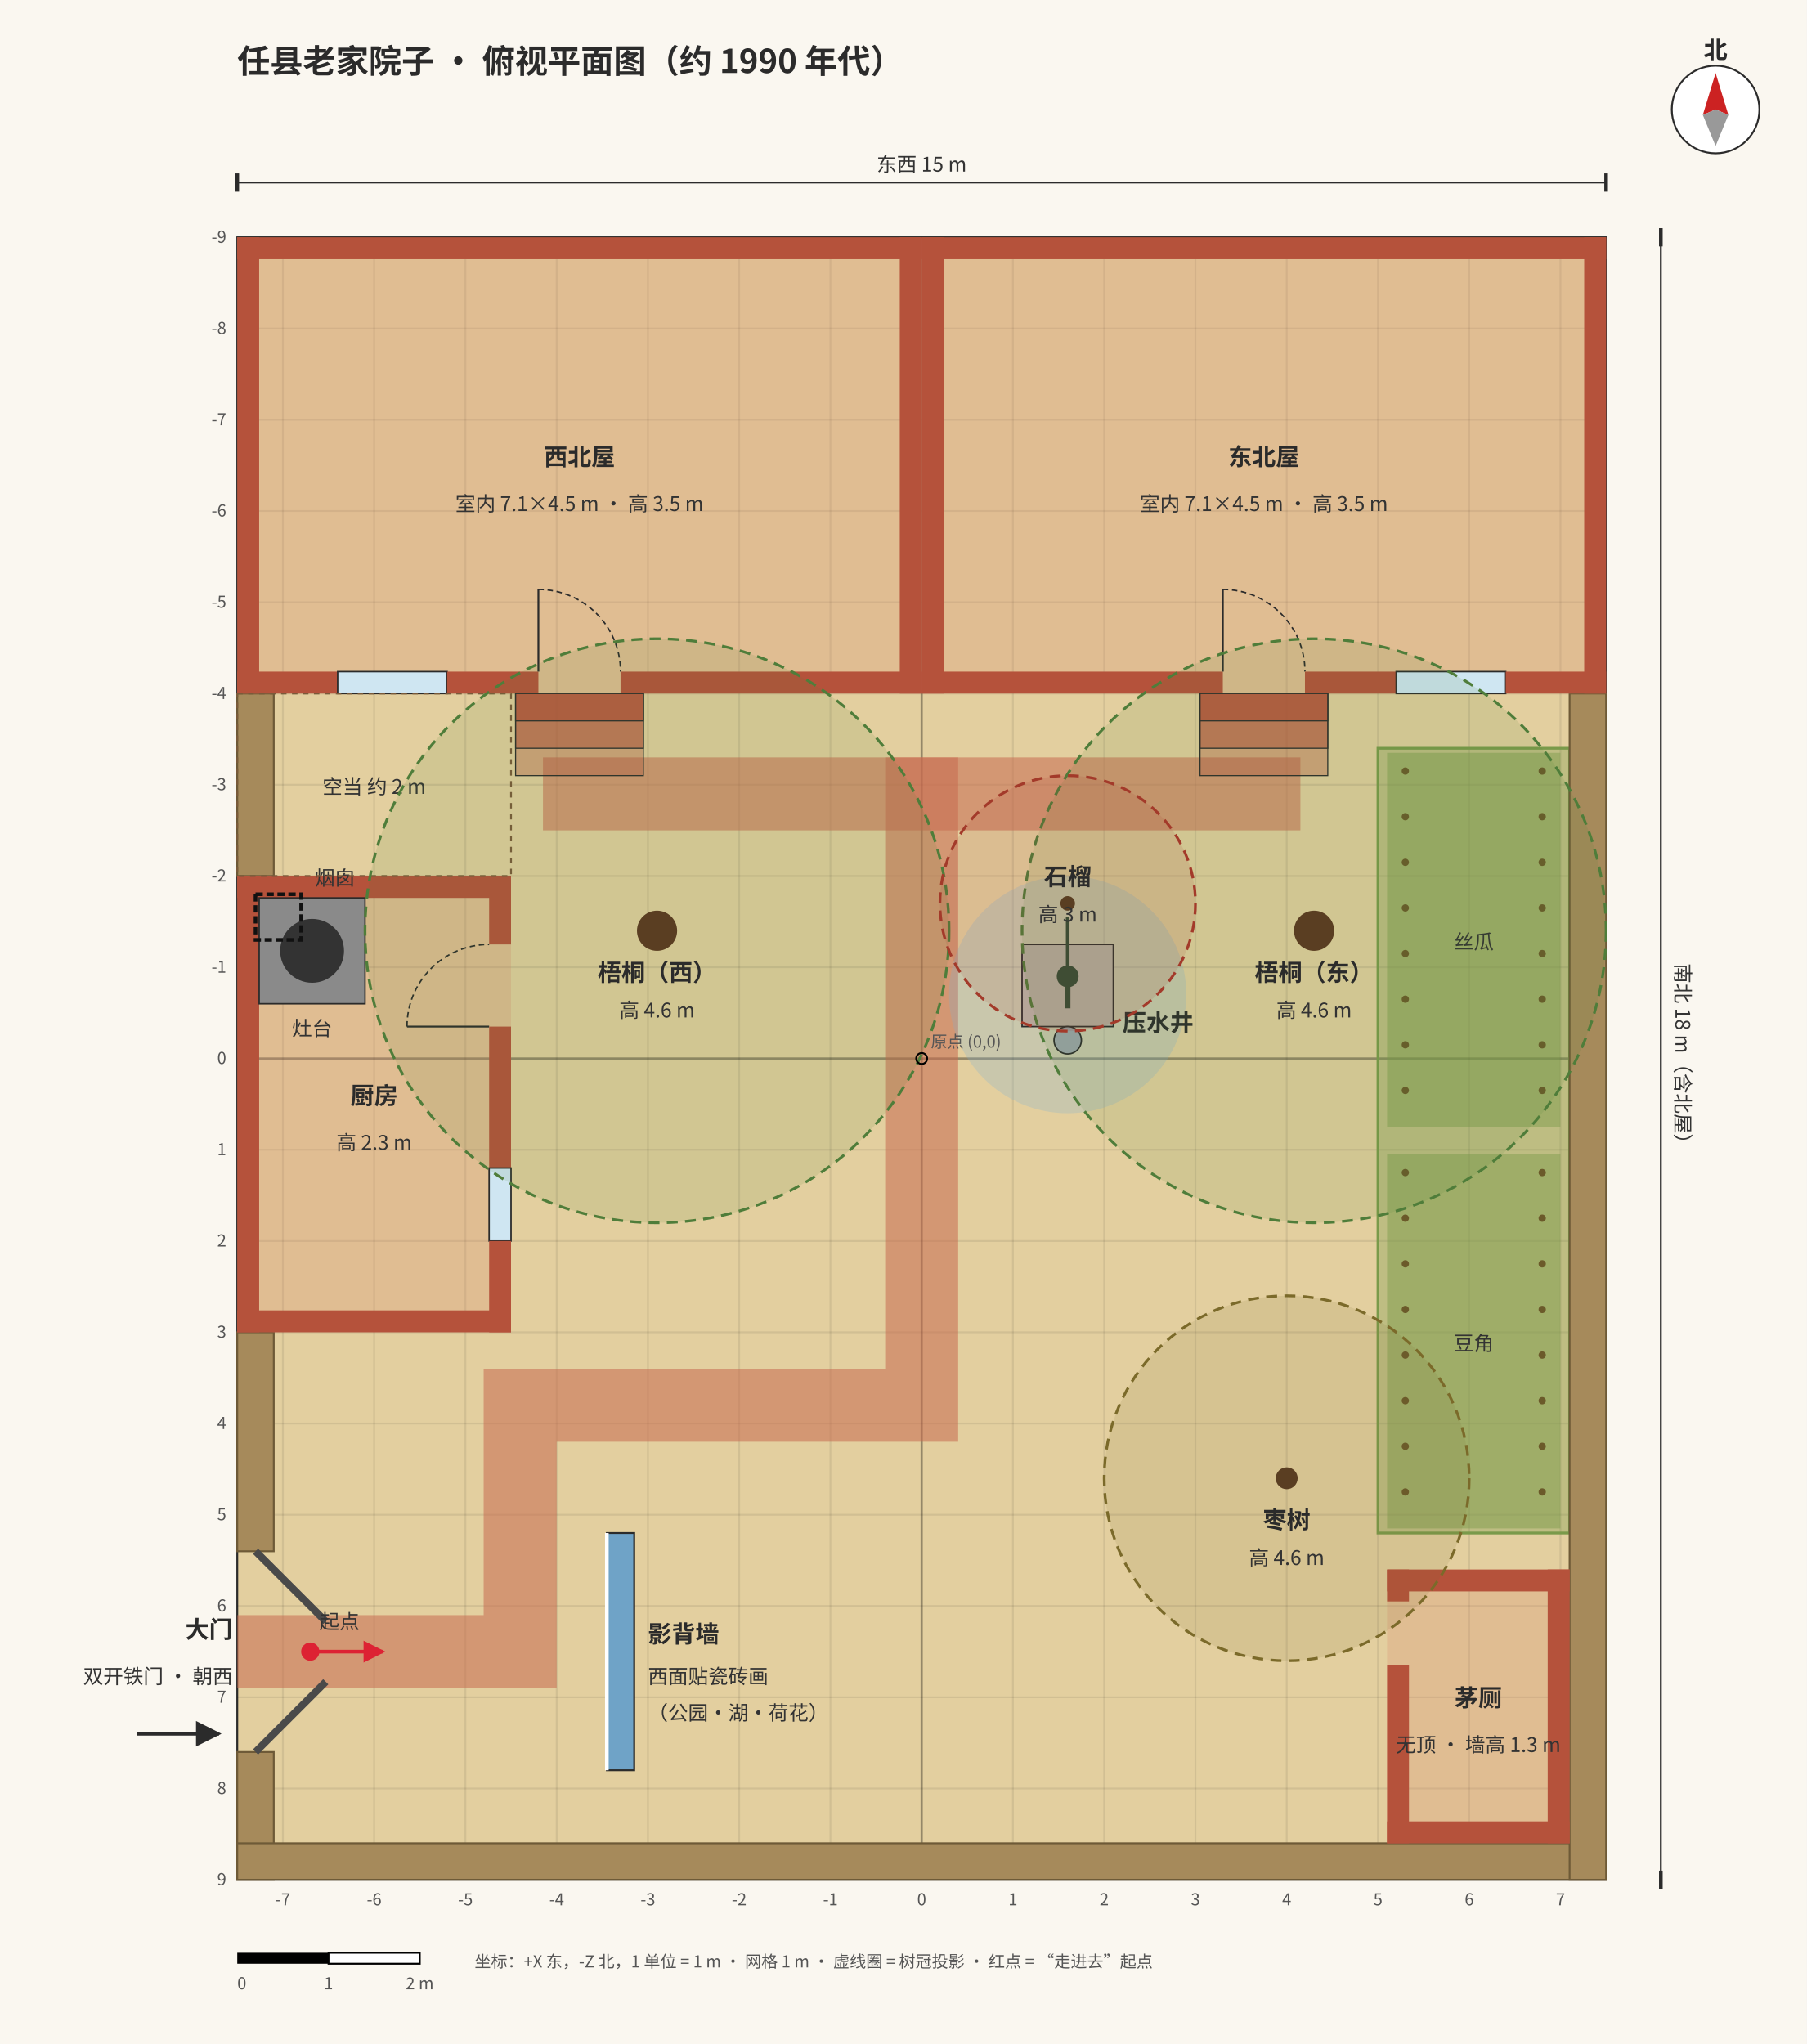
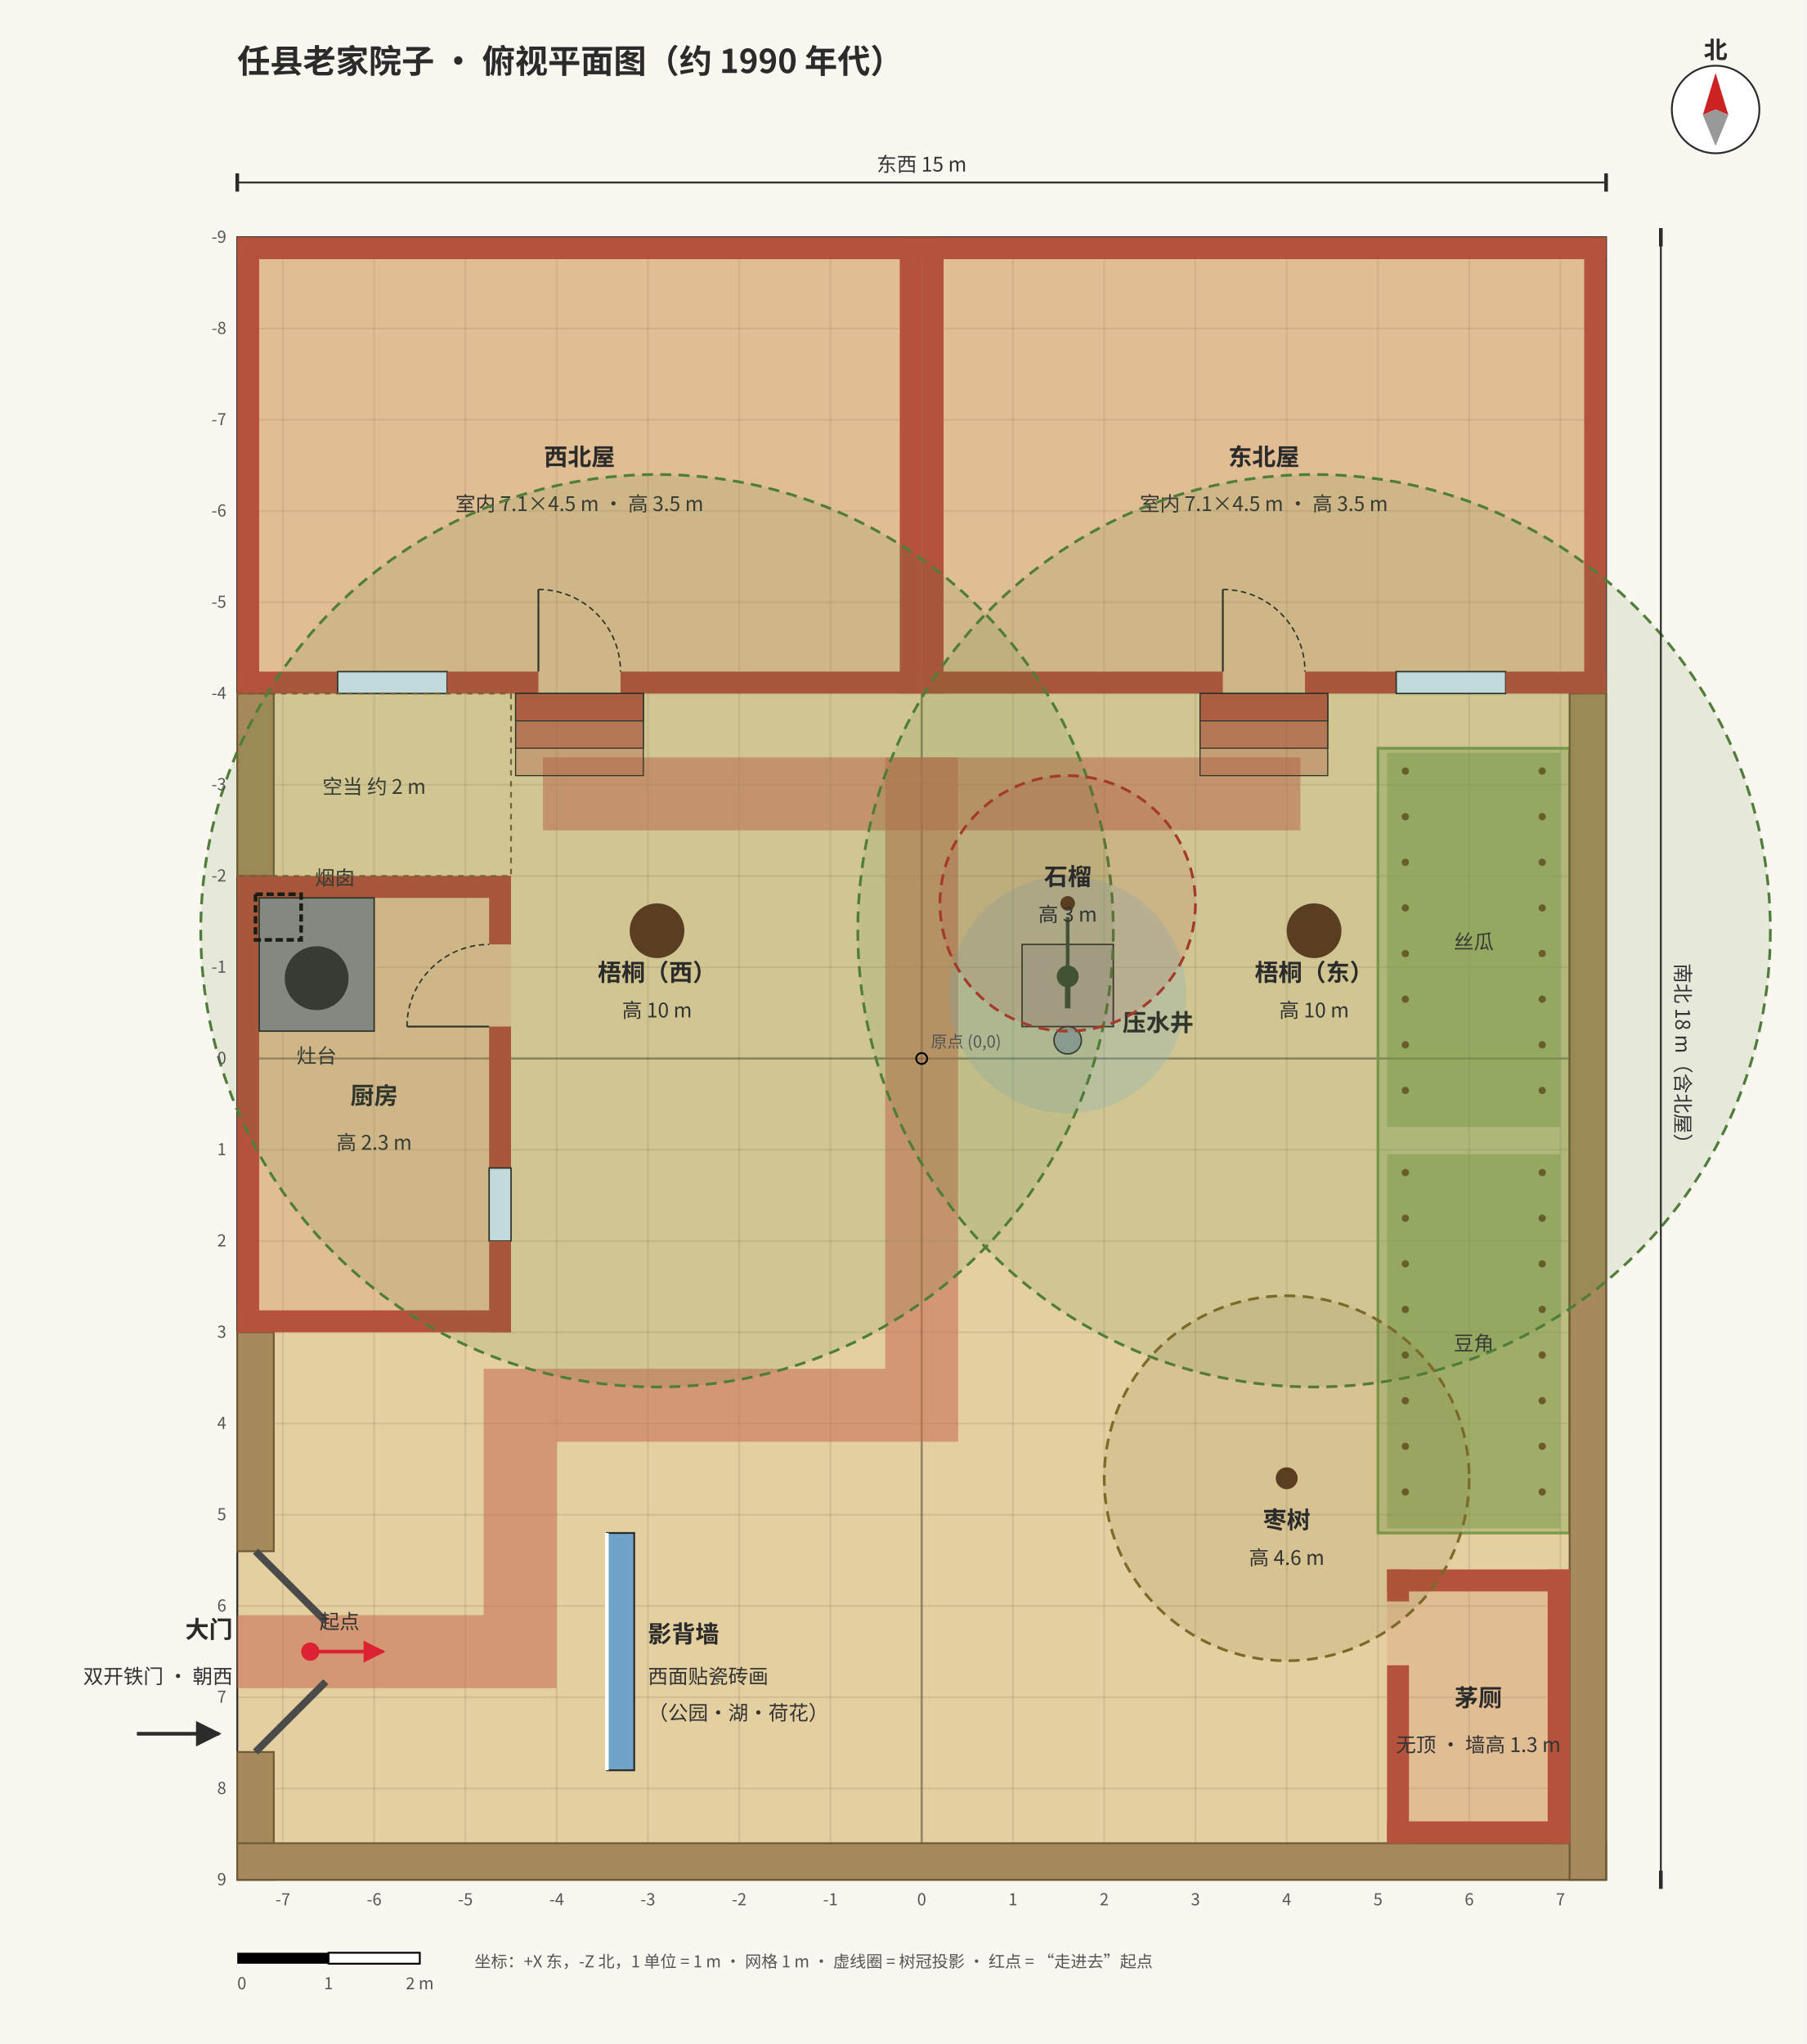
<svg xmlns="http://www.w3.org/2000/svg" width="990" height="1120" viewBox="0 0 990 1120" font-family="'Noto Sans CJK SC','PingFang SC','Microsoft YaHei',sans-serif">
  <defs>
    <marker id="arr" viewBox="0 0 10 10" refX="9" refY="5" markerWidth="7" markerHeight="7" orient="auto">
      <path d="M0,0 L10,5 L0,10 z" fill="#2b2b2b" />
    </marker>
    <marker id="arrR" viewBox="0 0 10 10" refX="9" refY="5" markerWidth="6" markerHeight="6" orient="auto">
      <path d="M0,0 L10,5 L0,10 z" fill="#d23" />
    </marker>
    <marker id="tick" viewBox="0 0 2 10" refX="1" refY="5" markerWidth="2" markerHeight="10">
      <rect width="2" height="10" fill="#2b2b2b" />
    </marker>
    <style>.b{font-size:13px;font-weight:600;fill:#2b2b2b}.s{font-size:11px;fill:#333}.xs{font-size:9px;fill:#555}</style>
  </defs>
  <rect width="100%" height="100%" fill="#faf7f0" />
  <text x="130" y="40" font-size="18" font-weight="700" fill="#2b2b2b">任县老家院子 · 俯视平面图（约 1990 年代）</text>
  <rect x="130" y="130" width="750" height="900" fill="#e3cf9f" stroke="#2b2b2b" stroke-width="1" />
  <line x1="155" y1="130" x2="155" y2="1030" stroke="#000" stroke-opacity="0.08" stroke-width="1" />
  <line x1="205" y1="130" x2="205" y2="1030" stroke="#000" stroke-opacity="0.08" stroke-width="1" />
  <line x1="255" y1="130" x2="255" y2="1030" stroke="#000" stroke-opacity="0.08" stroke-width="1" />
  <line x1="305" y1="130" x2="305" y2="1030" stroke="#000" stroke-opacity="0.08" stroke-width="1" />
  <line x1="355" y1="130" x2="355" y2="1030" stroke="#000" stroke-opacity="0.08" stroke-width="1" />
  <line x1="405" y1="130" x2="405" y2="1030" stroke="#000" stroke-opacity="0.08" stroke-width="1" />
  <line x1="455" y1="130" x2="455" y2="1030" stroke="#000" stroke-opacity="0.08" stroke-width="1" />
  <line x1="505" y1="130" x2="505" y2="1030" stroke="#000" stroke-opacity="0.35" stroke-width="1.2" />
  <line x1="555" y1="130" x2="555" y2="1030" stroke="#000" stroke-opacity="0.08" stroke-width="1" />
  <line x1="605" y1="130" x2="605" y2="1030" stroke="#000" stroke-opacity="0.08" stroke-width="1" />
  <line x1="655" y1="130" x2="655" y2="1030" stroke="#000" stroke-opacity="0.08" stroke-width="1" />
  <line x1="705" y1="130" x2="705" y2="1030" stroke="#000" stroke-opacity="0.08" stroke-width="1" />
  <line x1="755" y1="130" x2="755" y2="1030" stroke="#000" stroke-opacity="0.08" stroke-width="1" />
  <line x1="805" y1="130" x2="805" y2="1030" stroke="#000" stroke-opacity="0.08" stroke-width="1" />
  <line x1="855" y1="130" x2="855" y2="1030" stroke="#000" stroke-opacity="0.08" stroke-width="1" />
  <line x1="130" y1="130" x2="880" y2="130" stroke="#000" stroke-opacity="0.08" stroke-width="1" />
  <line x1="130" y1="180" x2="880" y2="180" stroke="#000" stroke-opacity="0.08" stroke-width="1" />
  <line x1="130" y1="230" x2="880" y2="230" stroke="#000" stroke-opacity="0.08" stroke-width="1" />
  <line x1="130" y1="280" x2="880" y2="280" stroke="#000" stroke-opacity="0.08" stroke-width="1" />
  <line x1="130" y1="330" x2="880" y2="330" stroke="#000" stroke-opacity="0.08" stroke-width="1" />
  <line x1="130" y1="380" x2="880" y2="380" stroke="#000" stroke-opacity="0.08" stroke-width="1" />
  <line x1="130" y1="430" x2="880" y2="430" stroke="#000" stroke-opacity="0.08" stroke-width="1" />
  <line x1="130" y1="480" x2="880" y2="480" stroke="#000" stroke-opacity="0.08" stroke-width="1" />
  <line x1="130" y1="530" x2="880" y2="530" stroke="#000" stroke-opacity="0.08" stroke-width="1" />
  <line x1="130" y1="580" x2="880" y2="580" stroke="#000" stroke-opacity="0.35" stroke-width="1.2" />
  <line x1="130" y1="630" x2="880" y2="630" stroke="#000" stroke-opacity="0.08" stroke-width="1" />
  <line x1="130" y1="680" x2="880" y2="680" stroke="#000" stroke-opacity="0.08" stroke-width="1" />
  <line x1="130" y1="730" x2="880" y2="730" stroke="#000" stroke-opacity="0.08" stroke-width="1" />
  <line x1="130" y1="780" x2="880" y2="780" stroke="#000" stroke-opacity="0.08" stroke-width="1" />
  <line x1="130" y1="830" x2="880" y2="830" stroke="#000" stroke-opacity="0.08" stroke-width="1" />
  <line x1="130" y1="880" x2="880" y2="880" stroke="#000" stroke-opacity="0.08" stroke-width="1" />
  <line x1="130" y1="930" x2="880" y2="930" stroke="#000" stroke-opacity="0.08" stroke-width="1" />
  <line x1="130" y1="980" x2="880" y2="980" stroke="#000" stroke-opacity="0.08" stroke-width="1" />
  <line x1="130" y1="1030" x2="880" y2="1030" stroke="#000" stroke-opacity="0.08" stroke-width="1" />
  <path d="M150,905 L285,905 L285,770 L505,770 L505,435" fill="none" stroke="#c76a4f" stroke-opacity="0.55" stroke-width="40" stroke-linejoin="miter" stroke-linecap="square" />
  <path d="M317.5,435 L692.5,435" fill="none" stroke="#c76a4f" stroke-opacity="0.55" stroke-width="40" stroke-linejoin="miter" stroke-linecap="square" />
  <rect x="755" y="410" width="105" height="430" fill="#7a9a4a" fill-opacity="0.35" stroke="#7a9a4a" stroke-width="1.5" />
  <rect x="760" y="412.5" width="95" height="205" fill="#7a9a4a" fill-opacity="0.45" stroke="none" />
  <circle cx="770" cy="422.5" r="2" fill="#6b5a2a" />
  <circle cx="845" cy="422.5" r="2" fill="#6b5a2a" />
  <circle cx="770" cy="447.5" r="2" fill="#6b5a2a" />
  <circle cx="845" cy="447.5" r="2" fill="#6b5a2a" />
  <circle cx="770" cy="472.5" r="2" fill="#6b5a2a" />
  <circle cx="845" cy="472.5" r="2" fill="#6b5a2a" />
  <circle cx="770" cy="497.5" r="2" fill="#6b5a2a" />
  <circle cx="845" cy="497.5" r="2" fill="#6b5a2a" />
  <circle cx="770" cy="522.5" r="2" fill="#6b5a2a" />
  <circle cx="845" cy="522.5" r="2" fill="#6b5a2a" />
  <circle cx="770" cy="547.5" r="2" fill="#6b5a2a" />
  <circle cx="845" cy="547.5" r="2" fill="#6b5a2a" />
  <circle cx="770" cy="572.5" r="2" fill="#6b5a2a" />
  <circle cx="845" cy="572.5" r="2" fill="#6b5a2a" />
  <circle cx="770" cy="597.5" r="2" fill="#6b5a2a" />
  <circle cx="845" cy="597.5" r="2" fill="#6b5a2a" />
  <text x="807.5" y="520" class="s" text-anchor="middle">丝瓜</text>
  <rect x="760" y="632.5" width="95" height="205" fill="#7a9a4a" fill-opacity="0.45" stroke="none" />
  <circle cx="770" cy="642.5" r="2" fill="#6b5a2a" />
  <circle cx="845" cy="642.5" r="2" fill="#6b5a2a" />
  <circle cx="770" cy="667.5" r="2" fill="#6b5a2a" />
  <circle cx="845" cy="667.5" r="2" fill="#6b5a2a" />
  <circle cx="770" cy="692.5" r="2" fill="#6b5a2a" />
  <circle cx="845" cy="692.5" r="2" fill="#6b5a2a" />
  <circle cx="770" cy="717.5" r="2" fill="#6b5a2a" />
  <circle cx="845" cy="717.5" r="2" fill="#6b5a2a" />
  <circle cx="770" cy="742.5" r="2" fill="#6b5a2a" />
  <circle cx="845" cy="742.5" r="2" fill="#6b5a2a" />
  <circle cx="770" cy="767.5" r="2" fill="#6b5a2a" />
  <circle cx="845" cy="767.5" r="2" fill="#6b5a2a" />
  <circle cx="770" cy="792.5" r="2" fill="#6b5a2a" />
  <circle cx="845" cy="792.5" r="2" fill="#6b5a2a" />
  <circle cx="770" cy="817.5" r="2" fill="#6b5a2a" />
  <circle cx="845" cy="817.5" r="2" fill="#6b5a2a" />
  <text x="807.5" y="740" class="s" text-anchor="middle">豆角</text>
  <rect x="130" y="380" width="20" height="100" fill="#a68a5b" stroke="#6e5a37" stroke-width="1" />
  <rect x="130" y="730" width="20" height="120" fill="#a68a5b" stroke="#6e5a37" stroke-width="1" />
  <rect x="130" y="960" width="20" height="70" fill="#a68a5b" stroke="#6e5a37" stroke-width="1" />
  <rect x="130" y="1010" width="750" height="20" fill="#a68a5b" stroke="#6e5a37" stroke-width="1" />
  <rect x="860" y="380" width="20" height="650" fill="#a68a5b" stroke="#6e5a37" stroke-width="1" />
  <rect x="130" y="130" width="375" height="250" fill="#d98a6c" fill-opacity="0.25" stroke="none" />
  <rect x="130" y="130" width="375" height="12" fill="#b5523b" stroke="none" />
  <rect x="130" y="368" width="55" height="12" fill="#b5523b" stroke="none" />
  <rect x="185" y="368" width="60" height="12" fill="#cfe6f2" stroke="#2b2b2b" stroke-width="0.8" />
  <rect x="245" y="368" width="50" height="12" fill="#b5523b" stroke="none" />
  <line x1="295" y1="368" x2="295" y2="323" stroke="#2b2b2b" stroke-width="1" />
  <path d="M295,323 A45,45 0 0 1 340,368" fill="none" stroke="#2b2b2b" stroke-width="0.8" stroke-dasharray="3 2" />
  <rect x="340" y="368" width="165" height="12" fill="#b5523b" stroke="none" />
  <rect x="130" y="130" width="12" height="250" fill="#b5523b" stroke="none" />
  <rect x="493" y="130" width="12" height="250" fill="#b5523b" stroke="none" />
  <text x="317.5" y="255" class="b" text-anchor="middle">西北屋</text>
  <text x="317.5" y="280" class="s" text-anchor="middle">室内 7.1×4.5 m · 高 3.5 m</text>
  <rect x="282.5" y="380" width="70" height="45" fill="#b5523b" fill-opacity="0.35" stroke="#2b2b2b" stroke-width="0.6" />
  <rect x="282.5" y="380" width="70" height="30" fill="#b5523b" fill-opacity="0.55" stroke="#2b2b2b" stroke-width="0.6" />
  <rect x="282.5" y="380" width="70" height="15" fill="#b5523b" fill-opacity="0.75" stroke="#2b2b2b" stroke-width="0.6" />
  <rect x="505" y="130" width="375" height="250" fill="#d98a6c" fill-opacity="0.25" stroke="none" />
  <rect x="505" y="130" width="375" height="12" fill="#b5523b" stroke="none" />
  <rect x="505" y="368" width="165" height="12" fill="#b5523b" stroke="none" />
  <line x1="670" y1="368" x2="670" y2="323" stroke="#2b2b2b" stroke-width="1" />
  <path d="M670,323 A45,45 0 0 1 715,368" fill="none" stroke="#2b2b2b" stroke-width="0.8" stroke-dasharray="3 2" />
  <rect x="715" y="368" width="50" height="12" fill="#b5523b" stroke="none" />
  <rect x="765" y="368" width="60" height="12" fill="#cfe6f2" stroke="#2b2b2b" stroke-width="0.8" />
  <rect x="825" y="368" width="55" height="12" fill="#b5523b" stroke="none" />
  <rect x="505" y="130" width="12" height="250" fill="#b5523b" stroke="none" />
  <rect x="868" y="130" width="12" height="250" fill="#b5523b" stroke="none" />
  <text x="692.5" y="255" class="b" text-anchor="middle">东北屋</text>
  <text x="692.5" y="280" class="s" text-anchor="middle">室内 7.1×4.5 m · 高 3.5 m</text>
  <rect x="657.5" y="380" width="70" height="45" fill="#b5523b" fill-opacity="0.35" stroke="#2b2b2b" stroke-width="0.6" />
  <rect x="657.5" y="380" width="70" height="30" fill="#b5523b" fill-opacity="0.55" stroke="#2b2b2b" stroke-width="0.6" />
  <rect x="657.5" y="380" width="70" height="15" fill="#b5523b" fill-opacity="0.75" stroke="#2b2b2b" stroke-width="0.6" />
  <rect x="130" y="480" width="150" height="250" fill="#d98a6c" fill-opacity="0.25" stroke="none" />
  <rect x="130" y="480" width="150" height="12" fill="#b5523b" stroke="none" />
  <rect x="130" y="718" width="150" height="12" fill="#b5523b" stroke="none" />
  <rect x="130" y="480" width="12" height="250" fill="#b5523b" stroke="none" />
  <rect x="268" y="480" width="12" height="37.5" fill="#b5523b" stroke="none" />
  <line x1="268" y1="562.5" x2="223" y2="562.5" stroke="#2b2b2b" stroke-width="1" />
  <path d="M223,562.5 A45,45 0 0 1 268,517.5" fill="none" stroke="#2b2b2b" stroke-width="0.8" stroke-dasharray="3 2" />
  <rect x="268" y="562.5" width="12" height="77.5" fill="#b5523b" stroke="none" />
  <rect x="268" y="640" width="12" height="40" fill="#cfe6f2" stroke="#2b2b2b" stroke-width="0.8" />
  <rect x="268" y="680" width="12" height="50" fill="#b5523b" stroke="none" />
  <text x="205" y="605" class="b" text-anchor="middle">厨房</text>
  <text x="205" y="630" class="s" text-anchor="middle">高 2.3 m</text>
-   <rect x="142" y="492" width="58" height="58" fill="#8a8a8a" stroke="#2b2b2b" stroke-width="0.8" />
-   <circle cx="171" cy="521" r="17.5" fill="#333" />
-   <text x="171" y="567.5" class="s" text-anchor="middle">灶台</text>
+   <rect x="142" y="492" width="63" height="73" fill="#8a8a8a" stroke="#2b2b2b" stroke-width="0.8" />
+   <circle cx="173.5" cy="536" r="17.5" fill="#333" />
+   <text x="173.5" y="582.5" class="s" text-anchor="middle">灶台</text>
  <rect x="140" y="490" width="25" height="25" fill="none" stroke="#111" stroke-width="2" stroke-dasharray="4 2" />
  <text x="172.5" y="485" class="s">烟囱</text>
  <rect x="130" y="380" width="150" height="100" fill="none" stroke="#7a5a3a" stroke-width="1" stroke-dasharray="3 3" />
  <text x="205" y="435" class="s" text-anchor="middle">空当 约 2 m</text>
  <rect x="760" y="860" width="100" height="150" fill="#d98a6c" fill-opacity="0.25" stroke="none" />
  <rect x="760" y="860" width="100" height="12" fill="#b5523b" stroke="none" />
  <rect x="760" y="998" width="100" height="12" fill="#b5523b" stroke="none" />
  <rect x="760" y="860" width="12" height="17.5" fill="#b5523b" stroke="none" />
  <rect x="760" y="912.5" width="12" height="97.5" fill="#b5523b" stroke="none" />
  <rect x="848" y="860" width="12" height="150" fill="#b5523b" stroke="none" />
  <text x="810" y="935" class="b" text-anchor="middle">茅厕</text>
  <text x="810" y="960" class="s" text-anchor="middle">无顶 · 墙高 1.3 m</text>
  <line x1="140" y1="850" x2="178.5" y2="888.5" stroke="#4a4a4a" stroke-width="4" />
  <line x1="140" y1="960" x2="178.5" y2="921.5" stroke="#4a4a4a" stroke-width="4" />
  <text x="127.5" y="897.5" class="b" text-anchor="end">大门</text>
  <text x="127.5" y="922.5" class="s" text-anchor="end">双开铁门 · 朝西</text>
  <path d="M75,950 L120,950" stroke="#2b2b2b" stroke-width="2" marker-end="url(#arr)" />
  <rect x="332.5" y="840" width="15" height="130" fill="#6fa3c7" stroke="#2b2b2b" stroke-width="1" />
  <line x1="332.5" y1="840" x2="332.5" y2="970" stroke="#fff" stroke-width="2" />
  <text x="355" y="900" class="b">影背墙</text>
  <text x="355" y="922.5" class="s">西面贴瓷砖画</text>
  <text x="355" y="942.5" class="s">（公园·湖·荷花）</text>
  <circle cx="585" cy="545" r="65" fill="#7fb2d6" fill-opacity="0.25" />
  <rect x="560" y="517.5" width="50" height="45" fill="#b9b4a8" stroke="#2b2b2b" stroke-width="0.8" />
  <circle cx="585" cy="535" r="6" fill="#2f4a35" />
  <line x1="585" y1="535" x2="585" y2="552.5" stroke="#2f4a35" stroke-width="3" />
  <line x1="585" y1="535" x2="585" y2="502.5" stroke="#2f4a35" stroke-width="2" />
  <circle cx="585" cy="570" r="7.5" fill="#9aa3a8" stroke="#2b2b2b" stroke-width="0.8" />
  <text x="615" y="565" class="b">压水井</text>
-   <circle cx="360" cy="510" r="160" fill="#4f7d3a" fill-opacity="0.12" stroke="#4f7d3a" stroke-width="1.5" stroke-dasharray="6 4" />
-   <circle cx="360" cy="510" r="11" fill="#5a3e22" />
+   <circle cx="360" cy="510" r="250" fill="#4f7d3a" fill-opacity="0.12" stroke="#4f7d3a" stroke-width="1.5" stroke-dasharray="6 4" />
+   <circle cx="360" cy="510" r="15" fill="#5a3e22" />
  <text x="360" y="537.5" class="b" text-anchor="middle" fill="#4f7d3a">梧桐（西）</text>
-   <text x="360" y="557.5" class="s" text-anchor="middle">高 4.6 m</text>
-   <circle cx="720" cy="510" r="160" fill="#4f7d3a" fill-opacity="0.12" stroke="#4f7d3a" stroke-width="1.5" stroke-dasharray="6 4" />
-   <circle cx="720" cy="510" r="11" fill="#5a3e22" />
+   <text x="360" y="557.5" class="s" text-anchor="middle">高 10 m</text>
+   <circle cx="720" cy="510" r="250" fill="#4f7d3a" fill-opacity="0.12" stroke="#4f7d3a" stroke-width="1.5" stroke-dasharray="6 4" />
+   <circle cx="720" cy="510" r="15" fill="#5a3e22" />
  <text x="720" y="537.5" class="b" text-anchor="middle" fill="#4f7d3a">梧桐（东）</text>
-   <text x="720" y="557.5" class="s" text-anchor="middle">高 4.6 m</text>
+   <text x="720" y="557.5" class="s" text-anchor="middle">高 10 m</text>
  <circle cx="585" cy="495" r="70" fill="#a33a2a" fill-opacity="0.12" stroke="#a33a2a" stroke-width="1.5" stroke-dasharray="6 4" />
  <circle cx="585" cy="495" r="4" fill="#5a3e22" />
  <text x="585" y="485" class="b" text-anchor="middle" fill="#a33a2a">石榴</text>
  <text x="585" y="505" class="s" text-anchor="middle">高 3 m</text>
  <circle cx="705" cy="810" r="100" fill="#7b6a2a" fill-opacity="0.12" stroke="#7b6a2a" stroke-width="1.5" stroke-dasharray="6 4" />
  <circle cx="705" cy="810" r="6" fill="#5a3e22" />
  <text x="705" y="837.5" class="b" text-anchor="middle" fill="#7b6a2a">枣树</text>
  <text x="705" y="857.5" class="s" text-anchor="middle">高 4.6 m</text>
  <circle cx="170" cy="905" r="5" fill="#d23" />
  <path d="M170,905 L210,905" stroke="#d23" stroke-width="2" marker-end="url(#arrR)" />
  <text x="175" y="892.5" class="s" fill="#d23">起点</text>
  <circle cx="505" cy="580" r="3" fill="none" stroke="#000" />
  <text x="510" y="574" class="xs">原点 (0,0)</text>
  <line x1="130" y1="100" x2="880" y2="100" stroke="#2b2b2b" marker-start="url(#tick)" marker-end="url(#tick)" />
  <text x="505" y="94" class="s" text-anchor="middle">东西 15 m</text>
  <line x1="910" y1="130" x2="910" y2="1030" stroke="#2b2b2b" marker-start="url(#tick)" marker-end="url(#tick)" />
  <text x="918" y="580" class="s" transform="rotate(90 918 580)" text-anchor="middle">南北 18 m（含北屋）</text>
  <text x="155" y="1044" class="xs" text-anchor="middle">-7</text>
  <text x="205" y="1044" class="xs" text-anchor="middle">-6</text>
  <text x="255" y="1044" class="xs" text-anchor="middle">-5</text>
  <text x="305" y="1044" class="xs" text-anchor="middle">-4</text>
  <text x="355" y="1044" class="xs" text-anchor="middle">-3</text>
  <text x="405" y="1044" class="xs" text-anchor="middle">-2</text>
  <text x="455" y="1044" class="xs" text-anchor="middle">-1</text>
  <text x="505" y="1044" class="xs" text-anchor="middle">0</text>
  <text x="555" y="1044" class="xs" text-anchor="middle">1</text>
  <text x="605" y="1044" class="xs" text-anchor="middle">2</text>
  <text x="655" y="1044" class="xs" text-anchor="middle">3</text>
  <text x="705" y="1044" class="xs" text-anchor="middle">4</text>
  <text x="755" y="1044" class="xs" text-anchor="middle">5</text>
  <text x="805" y="1044" class="xs" text-anchor="middle">6</text>
  <text x="855" y="1044" class="xs" text-anchor="middle">7</text>
  <text x="124" y="133" class="xs" text-anchor="end">-9</text>
  <text x="124" y="183" class="xs" text-anchor="end">-8</text>
  <text x="124" y="233" class="xs" text-anchor="end">-7</text>
  <text x="124" y="283" class="xs" text-anchor="end">-6</text>
  <text x="124" y="333" class="xs" text-anchor="end">-5</text>
  <text x="124" y="383" class="xs" text-anchor="end">-4</text>
  <text x="124" y="433" class="xs" text-anchor="end">-3</text>
  <text x="124" y="483" class="xs" text-anchor="end">-2</text>
  <text x="124" y="533" class="xs" text-anchor="end">-1</text>
  <text x="124" y="583" class="xs" text-anchor="end">0</text>
  <text x="124" y="633" class="xs" text-anchor="end">1</text>
  <text x="124" y="683" class="xs" text-anchor="end">2</text>
  <text x="124" y="733" class="xs" text-anchor="end">3</text>
  <text x="124" y="783" class="xs" text-anchor="end">4</text>
  <text x="124" y="833" class="xs" text-anchor="end">5</text>
  <text x="124" y="883" class="xs" text-anchor="end">6</text>
  <text x="124" y="933" class="xs" text-anchor="end">7</text>
  <text x="124" y="983" class="xs" text-anchor="end">8</text>
  <text x="124" y="1033" class="xs" text-anchor="end">9</text>
  <g transform="translate(940,60)">
    <circle r="24" fill="#fff" stroke="#2b2b2b" />
    <path d="M0,-20 L7,3 L0,0 L-7,3 Z" fill="#c22" />
    <path d="M0,20 L7,3 L0,0 L-7,3 Z" fill="#999" />
    <text y="-28" text-anchor="middle" class="b">北</text>
  </g>
  <g transform="translate(130,1070)">
    <rect width="50" height="6" fill="#000" />
    <rect x="50" width="50" height="6" fill="#fff" stroke="#000" />
    <text y="20" class="xs">0</text>
    <text x="50" y="20" class="xs" text-anchor="middle">1</text>
    <text x="100" y="20" class="xs" text-anchor="middle">2 m</text>
    <text x="130" y="8" class="xs">坐标：+X 东，-Z 北，1 单位 = 1 m · 网格 1 m · 虚线圈 = 树冠投影 · 红点 = “走进去”起点</text>
  </g>
</svg>
